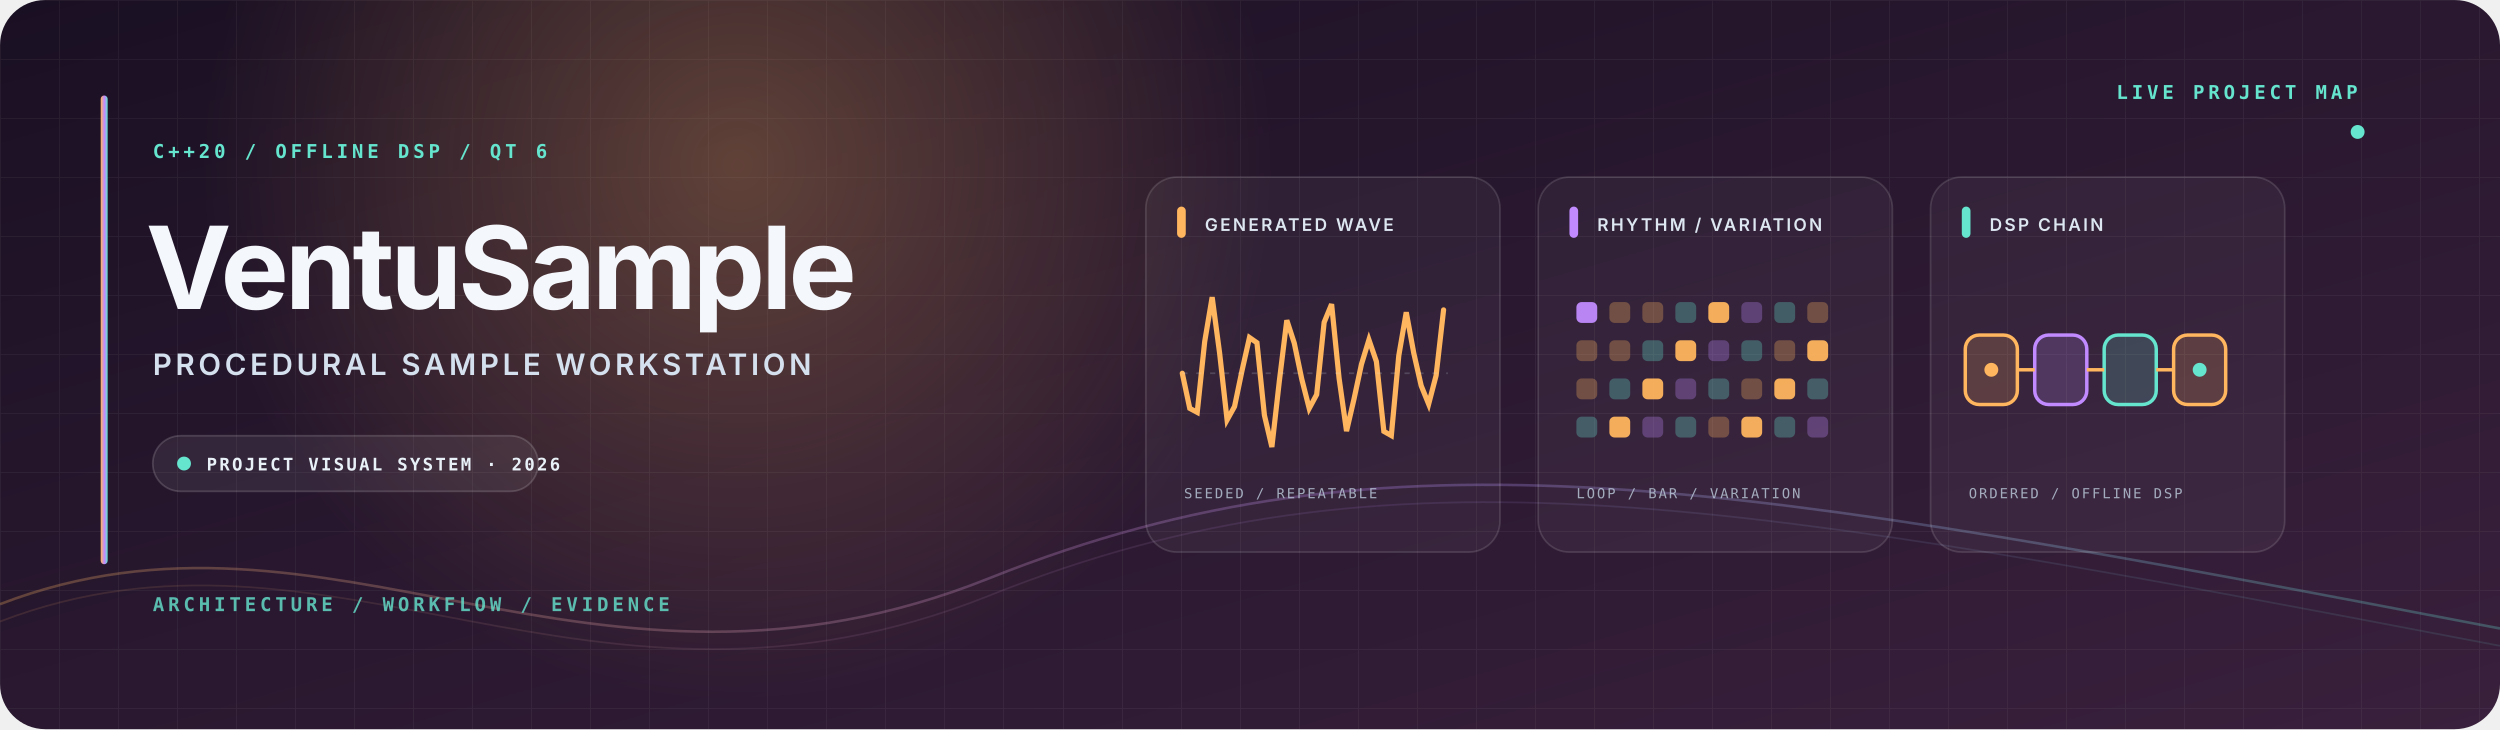
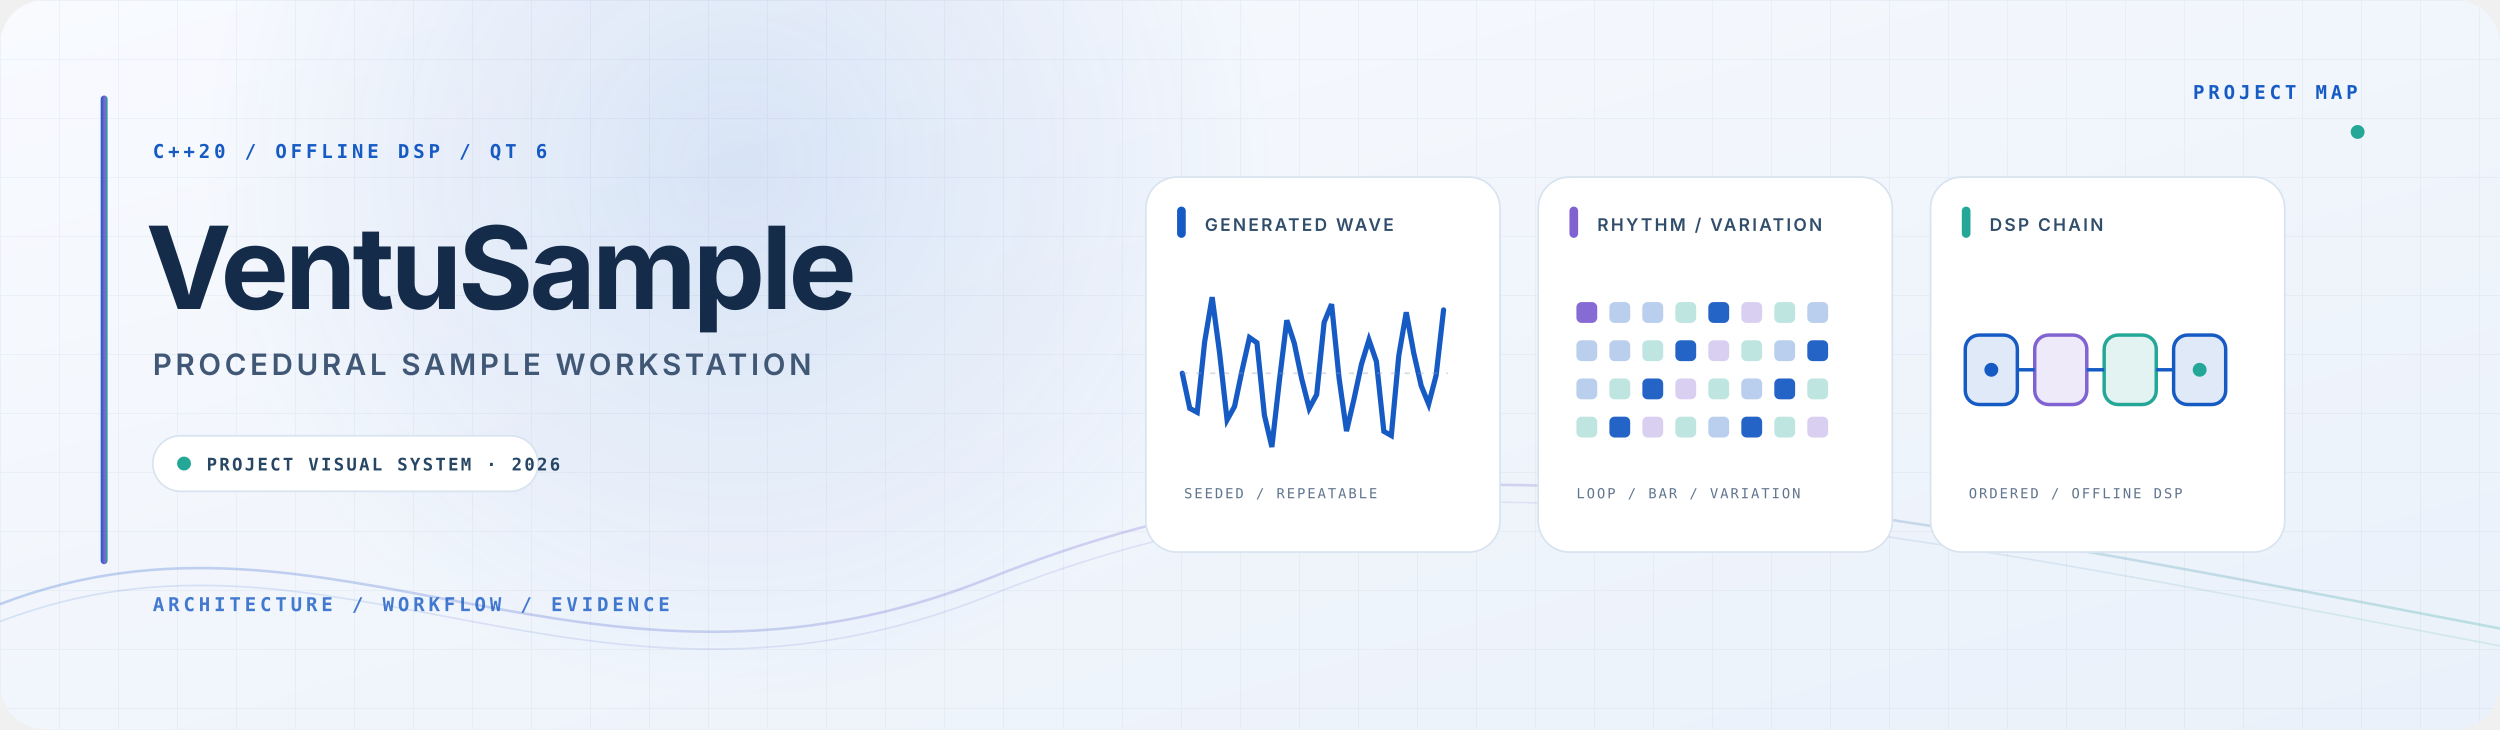
<svg xmlns="http://www.w3.org/2000/svg" width="1440" height="420" viewBox="0 0 1440 420" role="img" aria-labelledby="title desc">
  <defs>
    <linearGradient id="background" x1="0" y1="0" x2="1" y2="1">
-       <stop stop-color="#1A1023" />
-       <stop offset="1" stop-color="#39203C" />
+       <stop stop-color="#F8FAFE" />
+       <stop offset="1" stop-color="#EAF1FA" />
    </linearGradient>
    <radialGradient id="glow">
-       <stop stop-color="#FFB65E" stop-opacity=".28" />
-       <stop offset="1" stop-color="#FFB65E" stop-opacity="0" />
+       <stop stop-color="#165AC4" stop-opacity=".13" />
+       <stop offset="1" stop-color="#165AC4" stop-opacity="0" />
    </radialGradient>
    <linearGradient id="accent">
-       <stop stop-color="#FFB65E" />
-       <stop offset=".55" stop-color="#C18BFF" />
-       <stop offset="1" stop-color="#65E5CE" />
+       <stop stop-color="#165AC4" />
+       <stop offset=".55" stop-color="#8062D1" />
+       <stop offset="1" stop-color="#25A797" />
    </linearGradient>
    <pattern id="grid" width="34" height="34" patternUnits="userSpaceOnUse">
-       <path d="M34 0H0V34" fill="none" stroke="#FFFFFF" stroke-opacity=".055" />
+       <path d="M34 0H0V34" fill="none" stroke="#52708F" stroke-opacity=".07" />
    </pattern>
-     <style>.brand{font:700 66px Inter,Segoe UI,Arial,sans-serif;letter-spacing:-2.2px;fill:#F4F7FB}.sub{font:600 17px Inter,Segoe UI,Arial,sans-serif;letter-spacing:2.1px;fill:#D5E0EE}.eyebrow{font:600 11px ui-monospace,SFMono-Regular,Consolas,monospace;letter-spacing:2.2px;fill:#65E5CE}.pill{font:600 10px ui-monospace,SFMono-Regular,Consolas,monospace;letter-spacing:1.3px;fill:#E9F1F8}.panel{font:600 10px Inter,Segoe UI,Arial,sans-serif;letter-spacing:1.3px;fill:#DDE7F2}.micro{font:500 8px ui-monospace,SFMono-Regular,Consolas,monospace;letter-spacing:1.1px;fill:#B7C5D5;opacity:.84}</style>
+     <style>.brand{font:700 66px Inter,Segoe UI,Arial,sans-serif;letter-spacing:-2.2px;fill:#142B49}.sub{font:600 17px Inter,Segoe UI,Arial,sans-serif;letter-spacing:2.1px;fill:#405875}.eyebrow{font:600 11px ui-monospace,SFMono-Regular,Consolas,monospace;letter-spacing:2.2px;fill:#165AC4}.pill{font:600 10px ui-monospace,SFMono-Regular,Consolas,monospace;letter-spacing:1.3px;fill:#264664}.panel{font:600 10px Inter,Segoe UI,Arial,sans-serif;letter-spacing:1.3px;fill:#304D6B}.micro{font:500 8px ui-monospace,SFMono-Regular,Consolas,monospace;letter-spacing:1.1px;fill:#60758E}</style>
  </defs>
  <rect width="1440" height="420" rx="26" fill="url(#background)" />
  <rect width="1440" height="420" rx="26" fill="url(#grid)" />
  <circle cx="425" cy="95" r="310" fill="url(#glow)" />
-   <path d="M0 348C190 275 340 425 570 333S1000 278 1440 362" fill="none" stroke="url(#accent)" stroke-width="1.5" opacity=".28" />
-   <path d="M0 358C190 285 340 435 570 343S1000 288 1440 372" fill="none" stroke="url(#accent)" stroke-width="1" opacity=".12" />
+   <path d="M0 348C190 275 340 425 570 333S1000 278 1440 362" fill="none" stroke="url(#accent)" stroke-width="1.5" opacity=".25" />
+   <path d="M0 358C190 285 340 435 570 343S1000 288 1440 372" fill="none" stroke="url(#accent)" stroke-width="1" opacity=".14" />
  <rect x="58" y="55" width="4" height="270" rx="2" fill="url(#accent)" />
  <text x="88" y="91" class="eyebrow">C++20 / OFFLINE DSP / QT 6</text>
  <text x="84" y="178" class="brand">VentuSample</text>
  <text x="88" y="216" class="sub">PROCEDURAL SAMPLE WORKSTATION</text>
-   <rect x="88" y="251" width="222" height="32" rx="16" fill="#FFFFFF" fill-opacity=".07" stroke="#FFFFFF" stroke-opacity=".16" />
-   <circle cx="106" cy="267" r="4" fill="#65E5CE" />
+   <rect x="88" y="251" width="222" height="32" rx="16" fill="#FFFFFF" stroke="#D8E3F0" />
+   <circle cx="106" cy="267" r="4" fill="#25A797" />
  <text x="119" y="271" class="pill">PROJECT VISUAL SYSTEM · 2026</text>
  <text x="88" y="352" class="eyebrow" opacity=".8">ARCHITECTURE / WORKFLOW / EVIDENCE</text>
  <g transform="translate(660 102)">
-     <rect width="204" height="216" rx="18" fill="#FFFFFF" fill-opacity=".045" stroke="#FFFFFF" stroke-opacity=".13" />
-     <rect x="18" y="17" width="5" height="18" rx="2.5" fill="#FFB65E" />
+     <rect width="204" height="216" rx="18" fill="#FFFFFF" stroke="#D8E3F0" />
+     <rect x="18" y="17" width="5" height="18" rx="2.5" fill="#165AC4" />
    <text x="34" y="31" class="panel">GENERATED WAVE</text>
-     <path d="M21 113 L21 113 L25.3 133.213 L29.6 135.505 L33.9 94.792 L38.2 69.171 L42.5 101.42 L46.8 139.877 L51.1 132.145 L55.4 111.47 L59.7 92.435 L64 95.422 L68.3 137.178 L72.6 155.471 L76.9 117.496 L81.2 82.468 L85.5 95.644 L89.8 116.28 L94.1 133.232 L98.4 125.272 L102.7 83.691 L107 73.202 L111.3 115.822 L115.6 146.325 L119.9 127.869 L124.2 107.816 L128.5 93.731 L132.8 106.228 L137.1 146.451 L141.4 148.898 L145.7 102.859 L150 77.86 L154.3 101.269 L158.6 120.162 L162.9 130.75 L167.2 114.262 L171.5 76.512" fill="none" stroke="#FFB65E" stroke-width="3" stroke-linecap="round" />
-     <path d="M21 113H174" stroke="#DCE7F2" stroke-opacity=".18" stroke-dasharray="3 5" />
+     <path d="M21 113 L21 113 L25.3 133.213 L29.6 135.505 L33.9 94.792 L38.2 69.171 L42.5 101.42 L46.8 139.877 L51.1 132.145 L55.4 111.47 L59.7 92.435 L64 95.422 L68.3 137.178 L72.6 155.471 L76.9 117.496 L81.2 82.468 L85.5 95.644 L89.8 116.28 L94.1 133.232 L98.4 125.272 L102.7 83.691 L107 73.202 L111.3 115.822 L115.6 146.325 L119.9 127.869 L124.2 107.816 L128.5 93.731 L132.8 106.228 L137.1 146.451 L141.4 148.898 L145.7 102.859 L150 77.86 L154.3 101.269 L158.6 120.162 L162.9 130.75 L167.2 114.262 L171.5 76.512" fill="none" stroke="#165AC4" stroke-width="3" stroke-linecap="round" />
+     <path d="M21 113H174" stroke="#94A3B8" stroke-opacity=".38" stroke-dasharray="3 5" />
    <text x="22" y="185" class="micro">SEEDED / REPEATABLE</text>
  </g>
  <g transform="translate(886 102)">
-     <rect width="204" height="216" rx="18" fill="#FFFFFF" fill-opacity=".045" stroke="#FFFFFF" stroke-opacity=".13" />
-     <rect x="18" y="17" width="5" height="18" rx="2.5" fill="#C18BFF" />
+     <rect width="204" height="216" rx="18" fill="#FFFFFF" stroke="#D8E3F0" />
+     <rect x="18" y="17" width="5" height="18" rx="2.5" fill="#8062D1" />
    <text x="34" y="31" class="panel">RHYTHM / VARIATION</text>
    <g>
-       <rect x="22" y="72" width="12" height="12" rx="3" fill="#C18BFF" opacity="0.94" />
-       <rect x="41" y="72" width="12" height="12" rx="3" fill="#FFB65E" opacity="0.3" />
-       <rect x="60" y="72" width="12" height="12" rx="3" fill="#FFB65E" opacity="0.3" />
-       <rect x="79" y="72" width="12" height="12" rx="3" fill="#65E5CE" opacity="0.3" />
-       <rect x="98" y="72" width="12" height="12" rx="3" fill="#FFB65E" opacity="0.94" />
-       <rect x="117" y="72" width="12" height="12" rx="3" fill="#C18BFF" opacity="0.3" />
-       <rect x="136" y="72" width="12" height="12" rx="3" fill="#65E5CE" opacity="0.3" />
-       <rect x="155" y="72" width="12" height="12" rx="3" fill="#FFB65E" opacity="0.3" />
-       <rect x="22" y="94" width="12" height="12" rx="3" fill="#FFB65E" opacity="0.3" />
-       <rect x="41" y="94" width="12" height="12" rx="3" fill="#FFB65E" opacity="0.3" />
-       <rect x="60" y="94" width="12" height="12" rx="3" fill="#65E5CE" opacity="0.3" />
-       <rect x="79" y="94" width="12" height="12" rx="3" fill="#FFB65E" opacity="0.94" />
-       <rect x="98" y="94" width="12" height="12" rx="3" fill="#C18BFF" opacity="0.3" />
-       <rect x="117" y="94" width="12" height="12" rx="3" fill="#65E5CE" opacity="0.3" />
-       <rect x="136" y="94" width="12" height="12" rx="3" fill="#FFB65E" opacity="0.3" />
-       <rect x="155" y="94" width="12" height="12" rx="3" fill="#FFB65E" opacity="0.94" />
-       <rect x="22" y="116" width="12" height="12" rx="3" fill="#FFB65E" opacity="0.3" />
-       <rect x="41" y="116" width="12" height="12" rx="3" fill="#65E5CE" opacity="0.3" />
-       <rect x="60" y="116" width="12" height="12" rx="3" fill="#FFB65E" opacity="0.94" />
-       <rect x="79" y="116" width="12" height="12" rx="3" fill="#C18BFF" opacity="0.3" />
-       <rect x="98" y="116" width="12" height="12" rx="3" fill="#65E5CE" opacity="0.3" />
-       <rect x="117" y="116" width="12" height="12" rx="3" fill="#FFB65E" opacity="0.3" />
-       <rect x="136" y="116" width="12" height="12" rx="3" fill="#FFB65E" opacity="0.94" />
-       <rect x="155" y="116" width="12" height="12" rx="3" fill="#65E5CE" opacity="0.3" />
-       <rect x="22" y="138" width="12" height="12" rx="3" fill="#65E5CE" opacity="0.3" />
-       <rect x="41" y="138" width="12" height="12" rx="3" fill="#FFB65E" opacity="0.94" />
-       <rect x="60" y="138" width="12" height="12" rx="3" fill="#C18BFF" opacity="0.3" />
-       <rect x="79" y="138" width="12" height="12" rx="3" fill="#65E5CE" opacity="0.3" />
-       <rect x="98" y="138" width="12" height="12" rx="3" fill="#FFB65E" opacity="0.3" />
-       <rect x="117" y="138" width="12" height="12" rx="3" fill="#FFB65E" opacity="0.94" />
-       <rect x="136" y="138" width="12" height="12" rx="3" fill="#65E5CE" opacity="0.3" />
-       <rect x="155" y="138" width="12" height="12" rx="3" fill="#C18BFF" opacity="0.3" />
+       <rect x="22" y="72" width="12" height="12" rx="3" fill="#8062D1" opacity="0.94" />
+       <rect x="41" y="72" width="12" height="12" rx="3" fill="#165AC4" opacity="0.3" />
+       <rect x="60" y="72" width="12" height="12" rx="3" fill="#165AC4" opacity="0.3" />
+       <rect x="79" y="72" width="12" height="12" rx="3" fill="#25A797" opacity="0.3" />
+       <rect x="98" y="72" width="12" height="12" rx="3" fill="#165AC4" opacity="0.94" />
+       <rect x="117" y="72" width="12" height="12" rx="3" fill="#8062D1" opacity="0.3" />
+       <rect x="136" y="72" width="12" height="12" rx="3" fill="#25A797" opacity="0.3" />
+       <rect x="155" y="72" width="12" height="12" rx="3" fill="#165AC4" opacity="0.3" />
+       <rect x="22" y="94" width="12" height="12" rx="3" fill="#165AC4" opacity="0.3" />
+       <rect x="41" y="94" width="12" height="12" rx="3" fill="#165AC4" opacity="0.3" />
+       <rect x="60" y="94" width="12" height="12" rx="3" fill="#25A797" opacity="0.3" />
+       <rect x="79" y="94" width="12" height="12" rx="3" fill="#165AC4" opacity="0.94" />
+       <rect x="98" y="94" width="12" height="12" rx="3" fill="#8062D1" opacity="0.3" />
+       <rect x="117" y="94" width="12" height="12" rx="3" fill="#25A797" opacity="0.3" />
+       <rect x="136" y="94" width="12" height="12" rx="3" fill="#165AC4" opacity="0.3" />
+       <rect x="155" y="94" width="12" height="12" rx="3" fill="#165AC4" opacity="0.94" />
+       <rect x="22" y="116" width="12" height="12" rx="3" fill="#165AC4" opacity="0.3" />
+       <rect x="41" y="116" width="12" height="12" rx="3" fill="#25A797" opacity="0.3" />
+       <rect x="60" y="116" width="12" height="12" rx="3" fill="#165AC4" opacity="0.94" />
+       <rect x="79" y="116" width="12" height="12" rx="3" fill="#8062D1" opacity="0.3" />
+       <rect x="98" y="116" width="12" height="12" rx="3" fill="#25A797" opacity="0.3" />
+       <rect x="117" y="116" width="12" height="12" rx="3" fill="#165AC4" opacity="0.3" />
+       <rect x="136" y="116" width="12" height="12" rx="3" fill="#165AC4" opacity="0.94" />
+       <rect x="155" y="116" width="12" height="12" rx="3" fill="#25A797" opacity="0.3" />
+       <rect x="22" y="138" width="12" height="12" rx="3" fill="#25A797" opacity="0.3" />
+       <rect x="41" y="138" width="12" height="12" rx="3" fill="#165AC4" opacity="0.94" />
+       <rect x="60" y="138" width="12" height="12" rx="3" fill="#8062D1" opacity="0.3" />
+       <rect x="79" y="138" width="12" height="12" rx="3" fill="#25A797" opacity="0.3" />
+       <rect x="98" y="138" width="12" height="12" rx="3" fill="#165AC4" opacity="0.3" />
+       <rect x="117" y="138" width="12" height="12" rx="3" fill="#165AC4" opacity="0.94" />
+       <rect x="136" y="138" width="12" height="12" rx="3" fill="#25A797" opacity="0.3" />
+       <rect x="155" y="138" width="12" height="12" rx="3" fill="#8062D1" opacity="0.3" />
    </g>
    <text x="22" y="185" class="micro">LOOP / BAR / VARIATION</text>
  </g>
  <g transform="translate(1112 102)">
-     <rect width="204" height="216" rx="18" fill="#FFFFFF" fill-opacity=".045" stroke="#FFFFFF" stroke-opacity=".13" />
-     <rect x="18" y="17" width="5" height="18" rx="2.5" fill="#65E5CE" />
+     <rect width="204" height="216" rx="18" fill="#FFFFFF" stroke="#D8E3F0" />
+     <rect x="18" y="17" width="5" height="18" rx="2.5" fill="#25A797" />
    <text x="34" y="31" class="panel">DSP CHAIN</text>
    <g>
-       <rect x="20" y="91" width="30" height="40" rx="8" fill="#FFB65E" fill-opacity=".18" stroke="#FFB65E" stroke-width="2" />
-       <rect x="60" y="91" width="30" height="40" rx="8" fill="#C18BFF" fill-opacity=".18" stroke="#C18BFF" stroke-width="2" />
-       <rect x="100" y="91" width="30" height="40" rx="8" fill="#65E5CE" fill-opacity=".18" stroke="#65E5CE" stroke-width="2" />
-       <rect x="140" y="91" width="30" height="40" rx="8" fill="#FFB65E" fill-opacity=".18" stroke="#FFB65E" stroke-width="2" />
-       <path d="M50 111H60M90 111H100M130 111H140" stroke="#FFB65E" stroke-width="2" />
-       <circle cx="35" cy="111" r="4" fill="#FFB65E" />
-       <circle cx="155" cy="111" r="4" fill="#65E5CE" />
+       <rect x="20" y="91" width="30" height="40" rx="8" fill="#165AC4" fill-opacity=".13" stroke="#165AC4" stroke-width="2" />
+       <rect x="60" y="91" width="30" height="40" rx="8" fill="#8062D1" fill-opacity=".13" stroke="#8062D1" stroke-width="2" />
+       <rect x="100" y="91" width="30" height="40" rx="8" fill="#25A797" fill-opacity=".13" stroke="#25A797" stroke-width="2" />
+       <rect x="140" y="91" width="30" height="40" rx="8" fill="#165AC4" fill-opacity=".13" stroke="#165AC4" stroke-width="2" />
+       <path d="M50 111H60M90 111H100M130 111H140" stroke="#165AC4" stroke-width="2" />
+       <circle cx="35" cy="111" r="4" fill="#165AC4" />
+       <circle cx="155" cy="111" r="4" fill="#25A797" />
    </g>
    <text x="22" y="185" class="micro">ORDERED / OFFLINE DSP</text>
  </g>
-   <path d="M660 76H1358" stroke="url(#accent)" stroke-width="2" opacity=".6" />
-   <circle cx="1358" cy="76" r="4" fill="#65E5CE" />
-   <text x="1358" y="57" text-anchor="end" class="eyebrow">LIVE PROJECT MAP</text>
+   <path d="M660 76H1358" stroke="url(#accent)" stroke-width="2" opacity=".62" />
+   <circle cx="1358" cy="76" r="4" fill="#25A797" />
+   <text x="1358" y="57" text-anchor="end" class="eyebrow">PROJECT MAP</text>
</svg>
